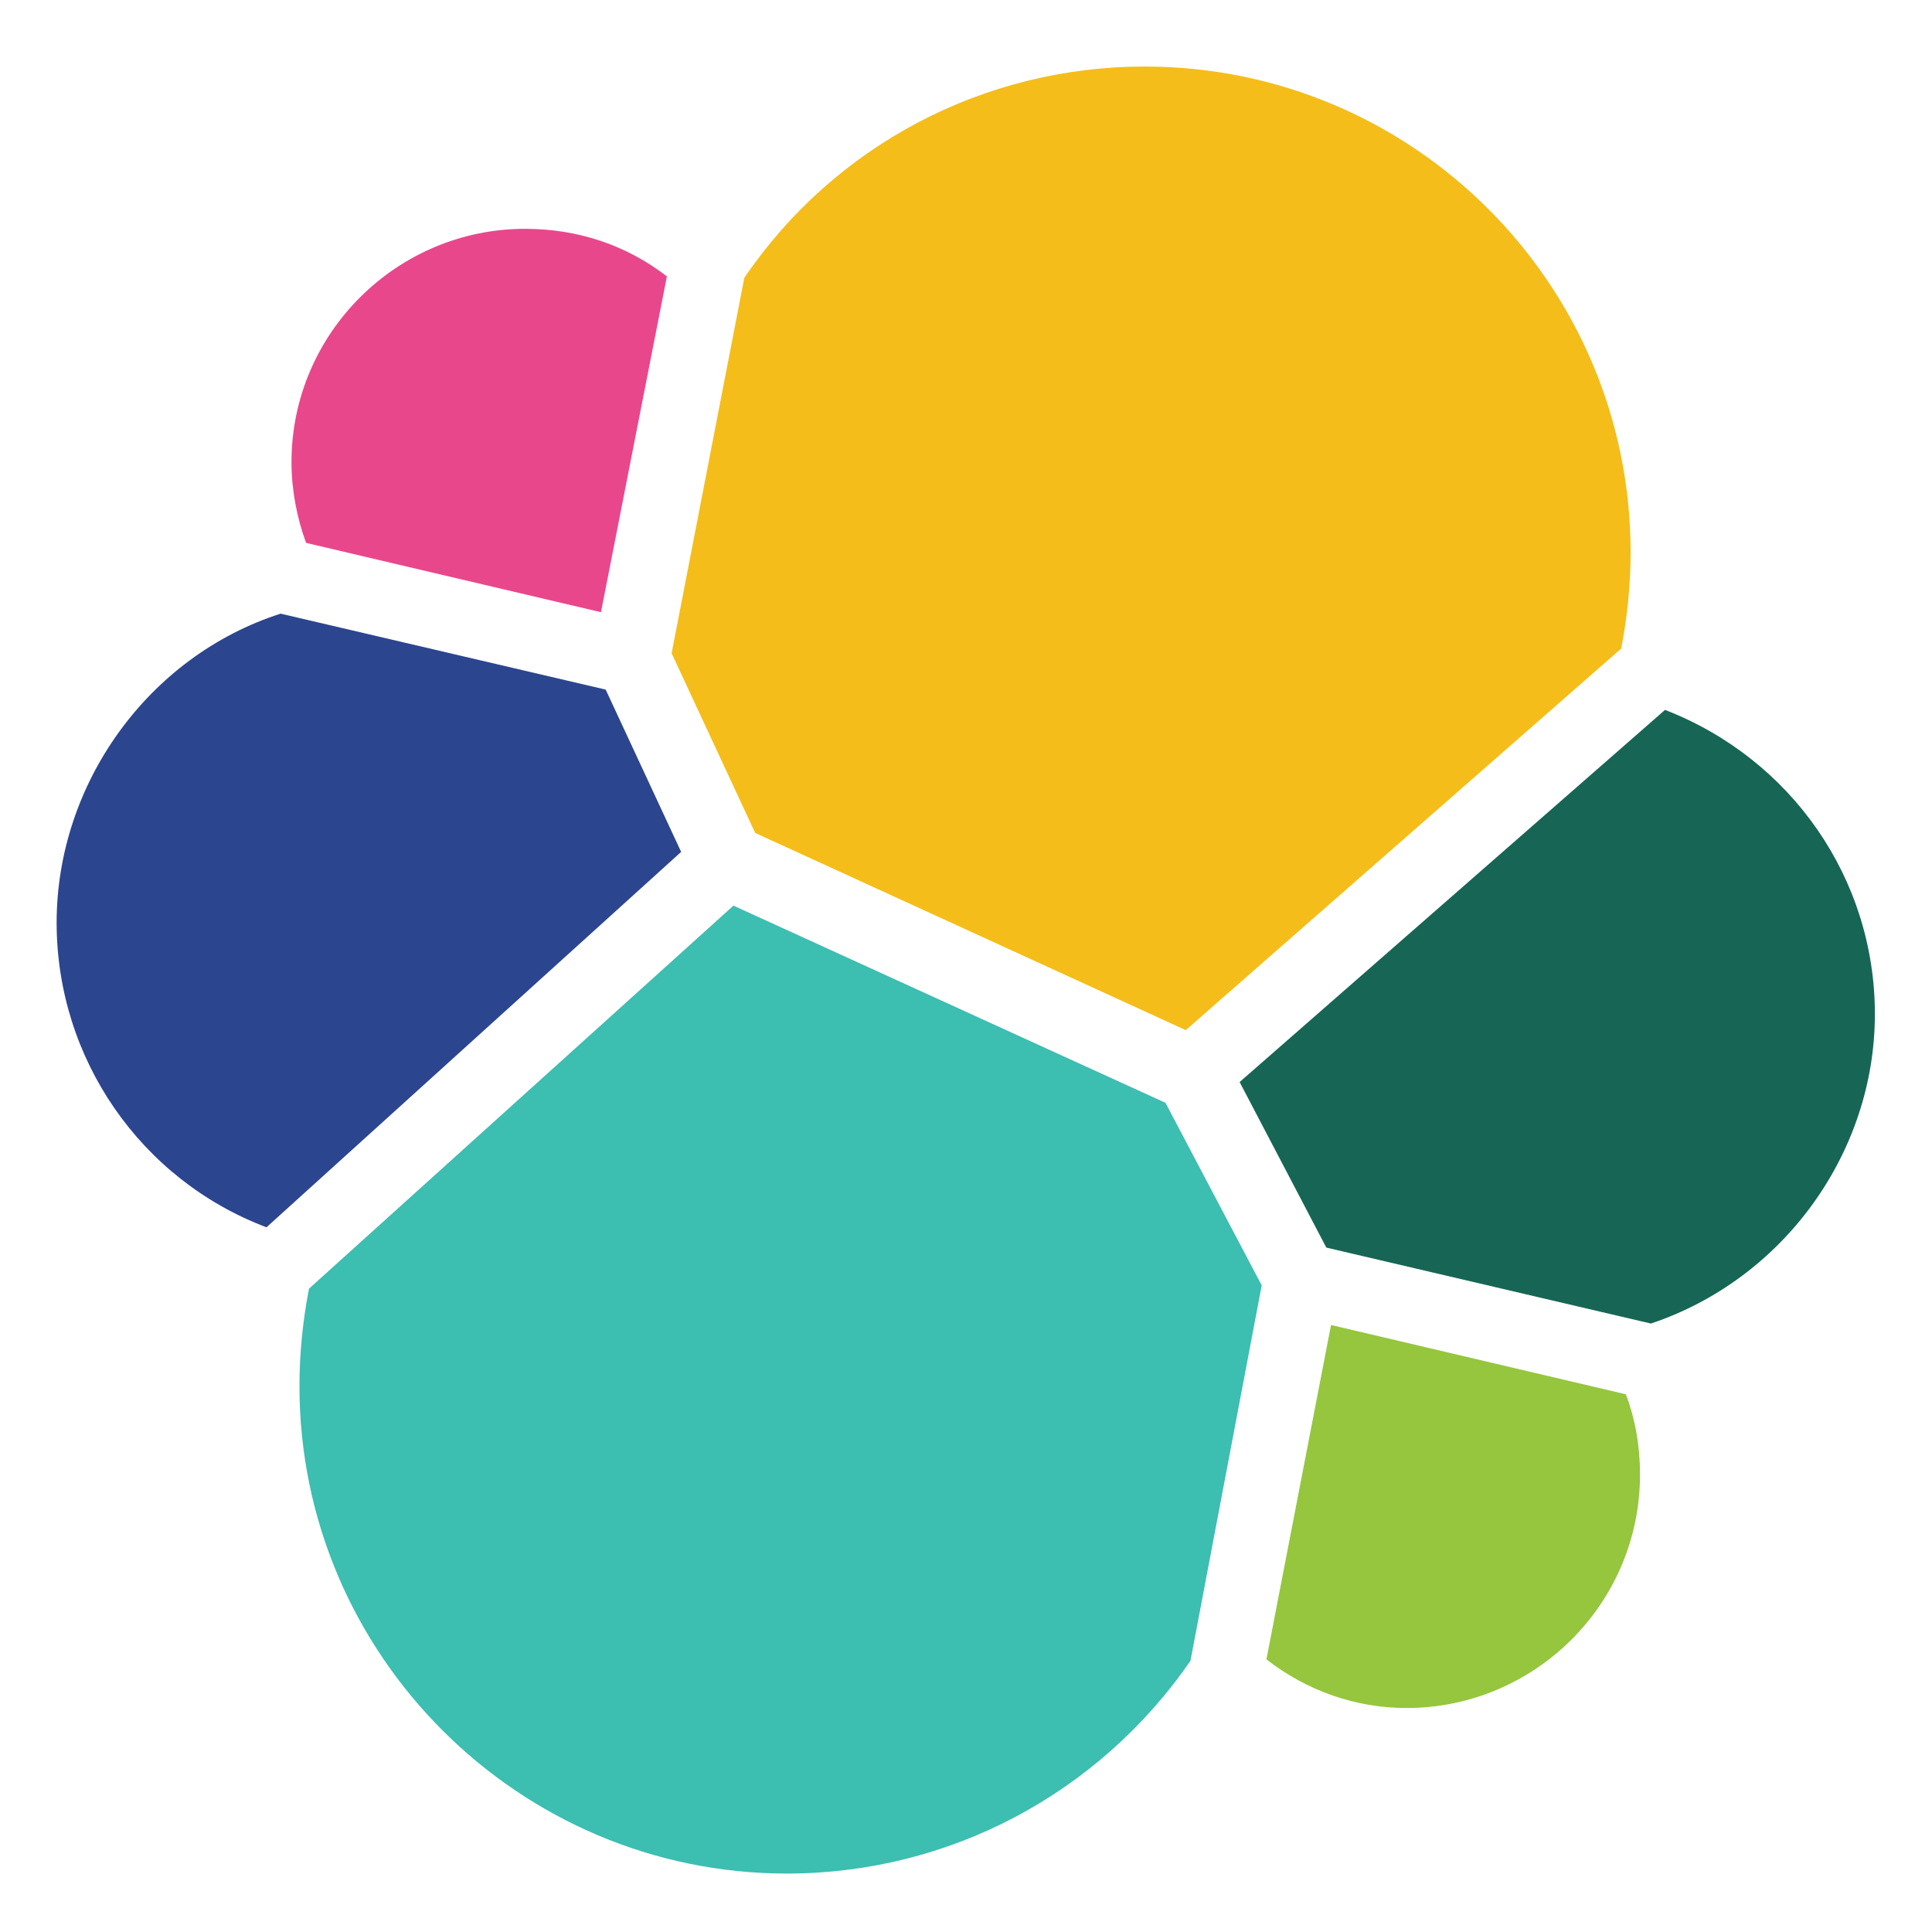
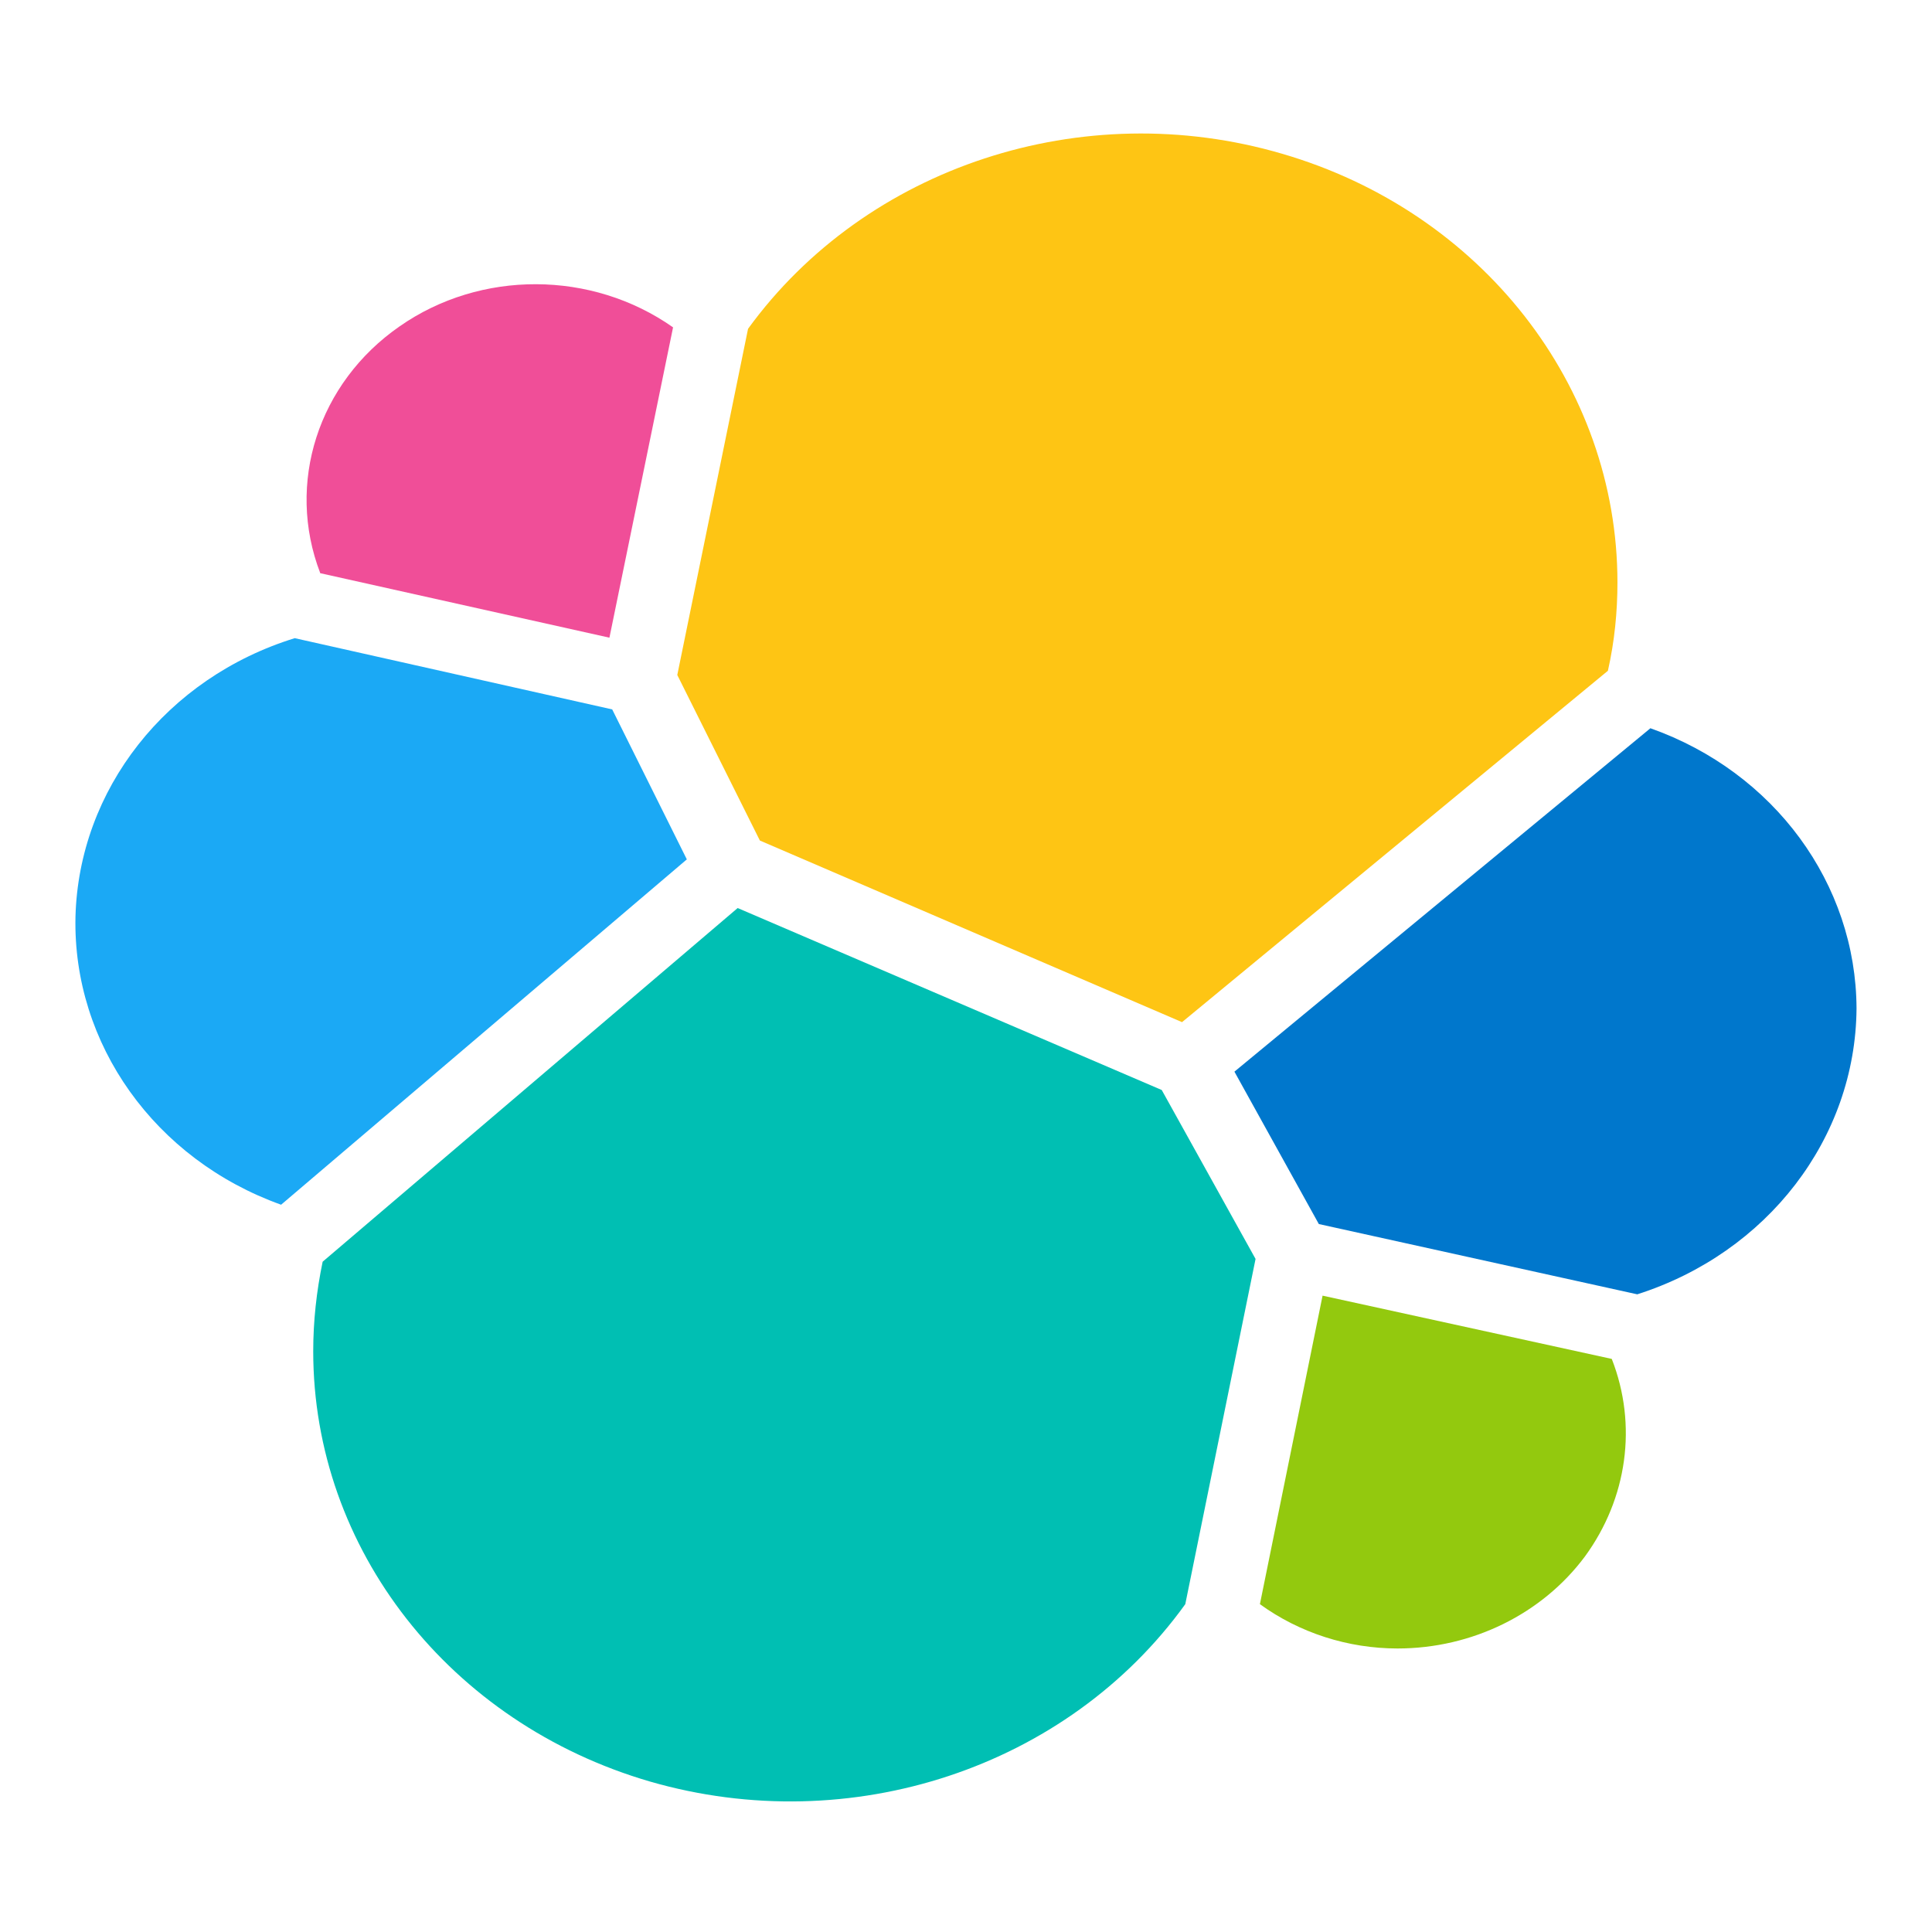
- <svg xmlns="http://www.w3.org/2000/svg" width="16px" height="16px" viewBox="0 0 16 16" version="1.1">
+ <svg xmlns="http://www.w3.org/2000/svg" width="16px" height="16px" viewBox="0 0 16 15" version="1.1">
  <g id="surface1">
-     <path style=" stroke:none;fill-rule:nonzero;fill:rgb(100%,100%,100%);fill-opacity:1;" d="M 15.996 8.398 C 15.996 7.055 15.16 5.891 13.922 5.434 C 13.973 5.152 14 4.863 14 4.574 C 14 2.078 11.977 0.055 9.48 0.055 C 8.031 0.055 6.672 0.746 5.824 1.934 C 5.406 1.609 4.898 1.438 4.363 1.438 C 3.043 1.438 1.957 2.512 1.957 3.844 C 1.957 4.129 2.012 4.418 2.102 4.68 C 0.848 5.109 0 6.309 0 7.641 C 0 8.988 0.836 10.164 2.09 10.621 C 2.039 10.895 2.012 11.18 2.012 11.48 C 2.012 13.961 4.035 15.988 6.516 15.988 C 7.98 15.988 9.324 15.281 10.172 14.105 C 10.59 14.434 11.113 14.617 11.648 14.617 C 12.969 14.617 14.051 13.543 14.051 12.211 C 14.051 11.926 14 11.637 13.906 11.379 C 15.137 10.934 15.996 9.73 15.996 8.398 Z M 15.996 8.398 " />
-     <path style=" stroke:none;fill-rule:nonzero;fill:rgb(95.686%,74.118%,9.804%);fill-opacity:1;" d="M 6.254 6.898 L 9.82 8.531 L 13.426 5.371 C 13.477 5.109 13.504 4.84 13.504 4.574 C 13.504 2.352 11.699 0.551 9.48 0.551 C 8.148 0.551 6.91 1.203 6.164 2.301 L 5.562 5.41 Z M 6.254 6.898 " />
-     <path style=" stroke:none;fill-rule:nonzero;fill:rgb(23.529%,74.51%,69.412%);fill-opacity:1;" d="M 2.559 10.672 C 2.508 10.934 2.48 11.207 2.48 11.48 C 2.48 13.703 4.297 15.516 6.516 15.516 C 7.863 15.516 9.102 14.852 9.859 13.754 L 10.449 10.645 L 9.652 9.133 L 6.074 7.5 Z M 2.559 10.672 " />
-     <path style=" stroke:none;fill-rule:nonzero;fill:rgb(91.373%,27.843%,54.902%);fill-opacity:1;" d="M 2.535 4.496 L 4.977 5.07 L 5.523 2.289 C 5.184 2.027 4.781 1.895 4.348 1.895 C 3.289 1.895 2.414 2.758 2.414 3.828 C 2.414 4.051 2.457 4.285 2.535 4.496 Z M 2.535 4.496 " />
-     <path style=" stroke:none;fill-rule:nonzero;fill:rgb(17.255%,27.059%,56.078%);fill-opacity:1;" d="M 2.324 5.082 C 1.227 5.434 0.469 6.492 0.469 7.641 C 0.469 8.766 1.164 9.77 2.207 10.164 L 5.641 7.055 L 5.016 5.711 Z M 2.324 5.082 " />
-     <path style=" stroke:none;fill-rule:nonzero;fill:rgb(58.431%,77.647%,23.922%);fill-opacity:1;" d="M 10.488 13.742 C 10.824 14.004 11.23 14.145 11.648 14.145 C 12.707 14.145 13.582 13.285 13.582 12.211 C 13.582 11.977 13.543 11.754 13.465 11.547 L 11.023 10.973 Z M 10.488 13.742 " />
-     <path style=" stroke:none;fill-rule:nonzero;fill:rgb(9.02%,40%,33.333%);fill-opacity:1;" d="M 10.984 10.332 L 13.672 10.961 C 14.77 10.594 15.527 9.547 15.527 8.398 C 15.527 7.277 14.836 6.285 13.789 5.879 L 10.266 8.961 Z M 10.984 10.332 " />
+     <path style=" stroke:none;fill-rule:nonzero;fill:rgb(100%,100%,100%);fill-opacity:1;" d="M 15.992 7.859 C 15.996 6.609 15.164 5.488 13.914 5.062 C 14.32 3.102 13.223 1.141 11.277 0.344 C 9.328 -0.449 7.059 0.141 5.82 1.766 C 4.973 1.148 3.797 1.133 2.934 1.73 C 2.07 2.328 1.734 3.391 2.105 4.336 C 0.852 4.766 0.016 5.887 0.008 7.145 C 0.004 8.398 0.84 9.523 2.098 9.945 C 2.047 10.215 2.02 10.484 2.02 10.754 C 2.016 12.598 3.277 14.23 5.141 14.797 C 7.004 15.359 9.039 14.727 10.18 13.227 C 11.023 13.844 12.199 13.855 13.062 13.262 C 13.922 12.668 14.262 11.609 13.898 10.664 C 15.148 10.234 15.984 9.113 15.992 7.859 " />
+     <path style=" stroke:none;fill-rule:nonzero;fill:rgb(99.608%,77.255%,7.843%);fill-opacity:1;" d="M 6.293 6.461 L 9.789 7.965 L 13.316 5.055 C 13.371 4.812 13.395 4.566 13.395 4.324 C 13.395 2.695 12.27 1.254 10.617 0.773 C 8.965 0.289 7.172 0.879 6.195 2.223 L 5.609 5.09 Z M 6.293 6.461 " />
+     <path style=" stroke:none;fill-rule:nonzero;fill:rgb(0%,74.902%,70.196%);fill-opacity:1;" d="M 2.672 9.949 C 2.621 10.195 2.594 10.441 2.594 10.691 C 2.594 12.328 3.723 13.77 5.383 14.254 C 7.043 14.734 8.84 14.141 9.816 12.785 L 10.398 9.926 L 9.621 8.527 L 6.109 7.02 Z M 2.672 9.949 " />
+     <path style=" stroke:none;fill-rule:nonzero;fill:rgb(94.118%,30.588%,59.608%);fill-opacity:1;" d="M 2.648 4.246 L 5.047 4.781 L 5.574 2.211 C 4.902 1.738 3.98 1.734 3.309 2.203 C 2.633 2.672 2.367 3.504 2.652 4.246 " />
+     <path style=" stroke:none;fill-rule:nonzero;fill:rgb(10.588%,66.275%,96.078%);fill-opacity:1;" d="M 2.441 4.785 C 1.379 5.113 0.652 6.039 0.625 7.094 C 0.602 8.145 1.281 9.102 2.328 9.477 L 5.688 6.617 L 5.07 5.375 Z M 2.441 4.785 " />
+     <path style=" stroke:none;fill-rule:nonzero;fill:rgb(57.647%,78.824%,5.49%);fill-opacity:1;" d="M 10.434 12.785 C 10.762 13.023 11.164 13.152 11.574 13.152 C 12.191 13.152 12.77 12.867 13.125 12.391 C 13.477 11.91 13.562 11.301 13.348 10.754 L 10.953 10.23 Z M 10.434 12.785 " />
+     <path style=" stroke:none;fill-rule:nonzero;fill:rgb(0%,46.667%,80%);fill-opacity:1;" d="M 10.922 9.637 L 13.559 10.219 C 14.637 9.875 15.367 8.926 15.375 7.852 C 15.371 6.82 14.695 5.895 13.668 5.531 L 10.223 8.375 Z M 10.922 9.637 " />
  </g>
</svg>
